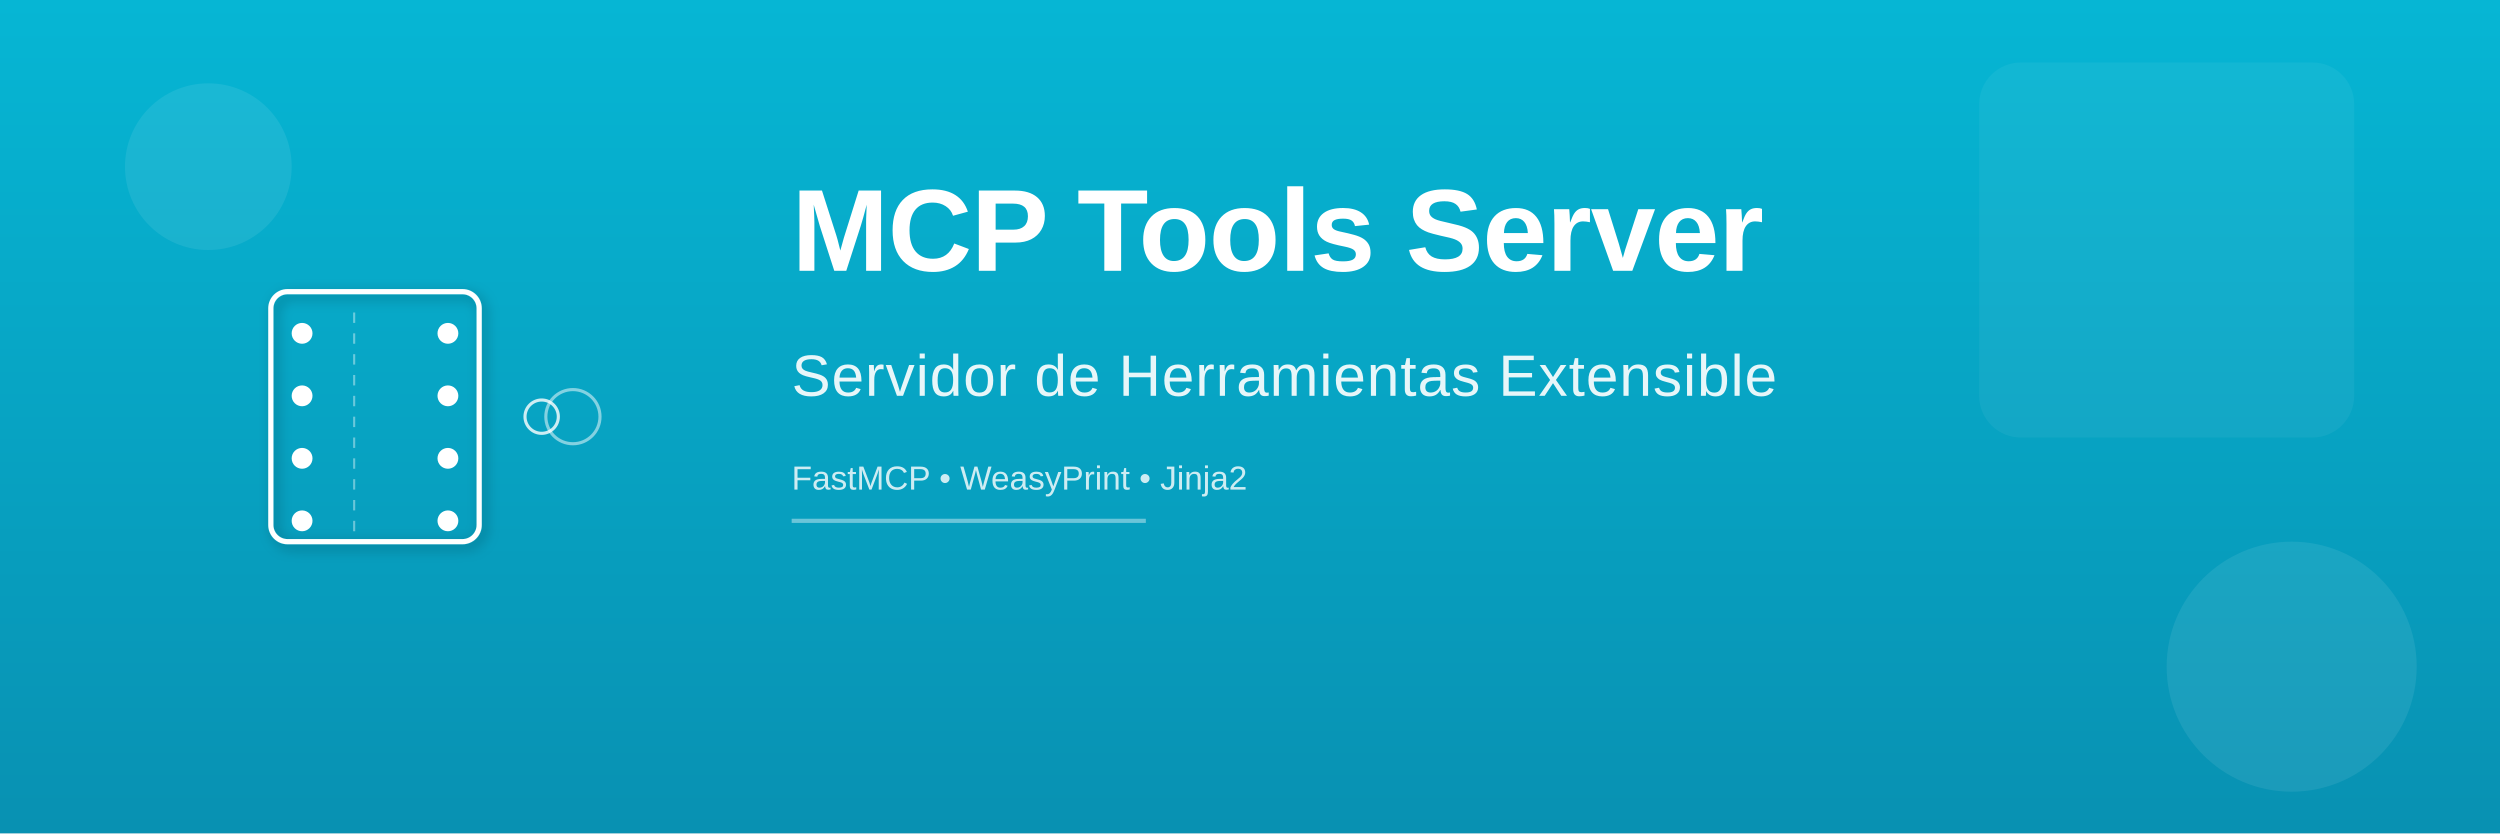
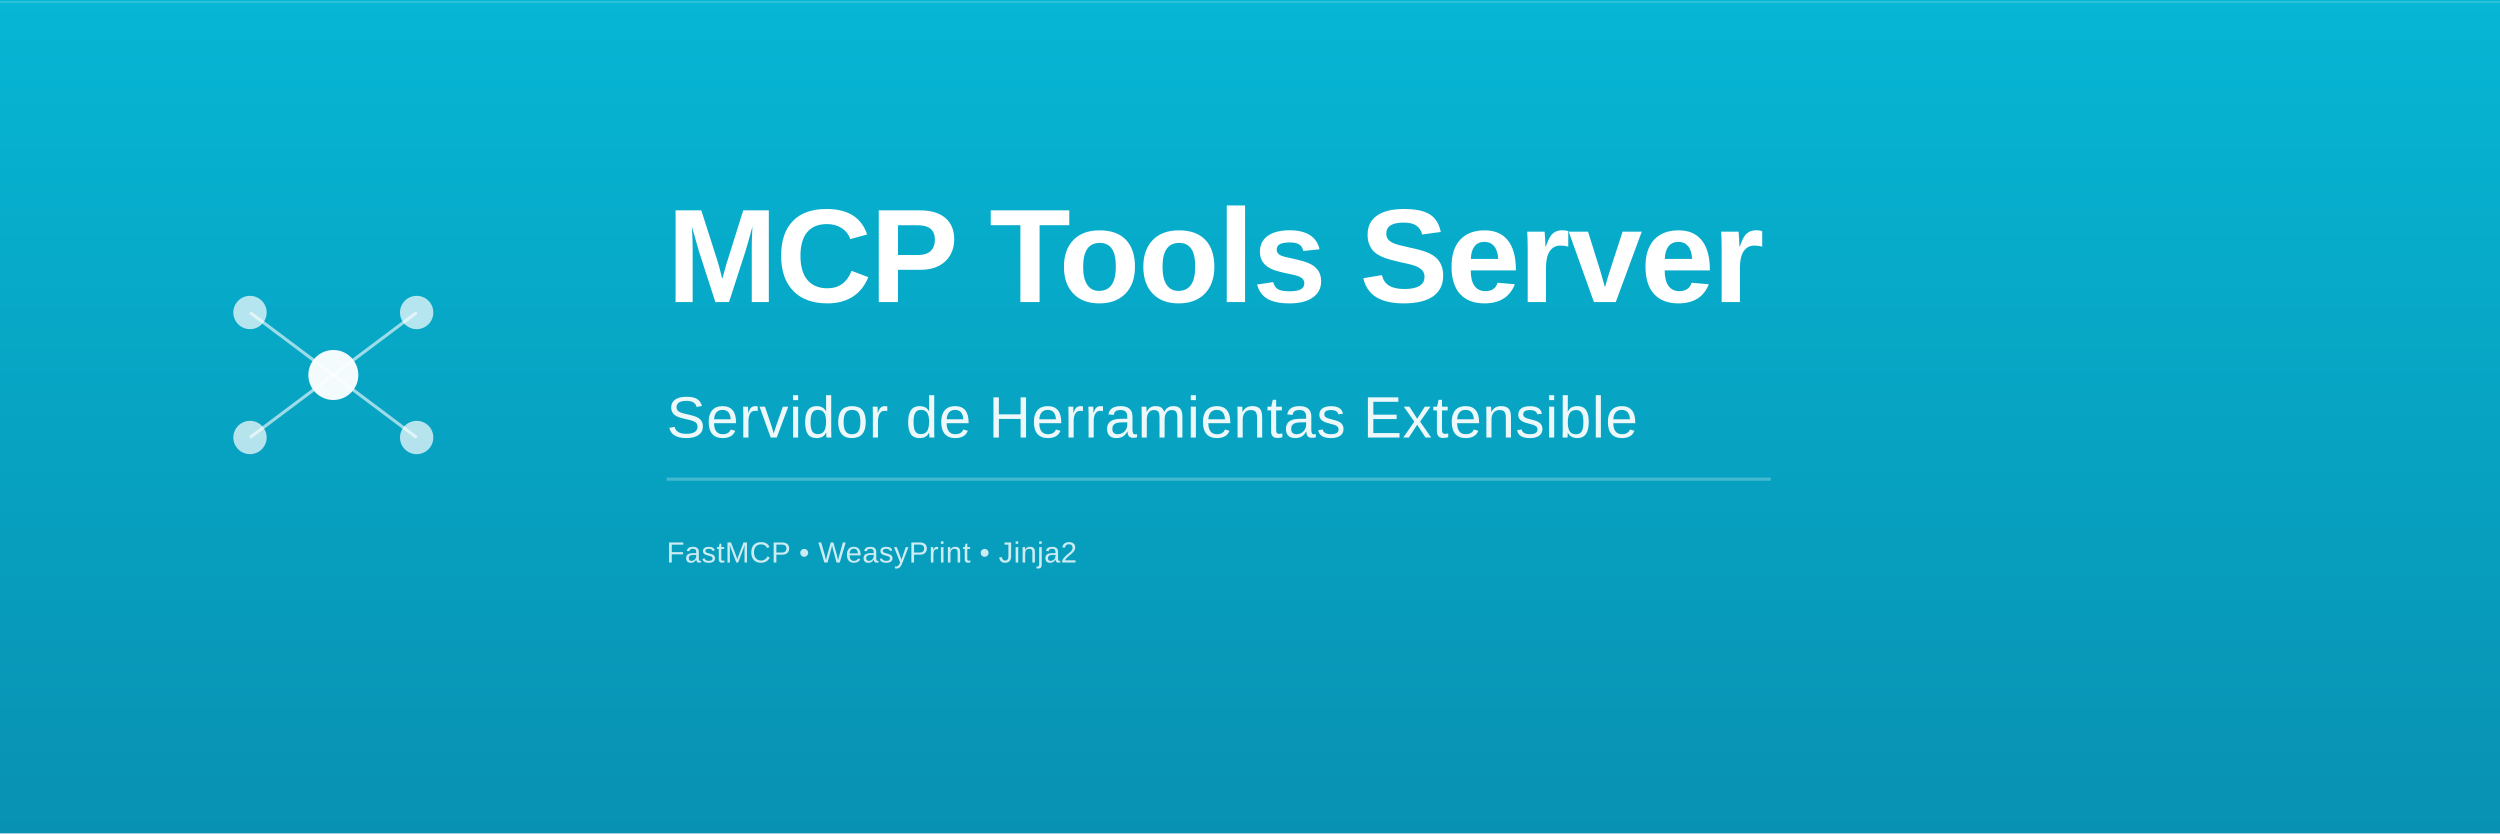
<svg xmlns="http://www.w3.org/2000/svg" viewBox="0 0 1200 400" width="1200" height="400">
  <defs>
-     <linearGradient id="gradient-cyan" x1="0%" y1="0%" x2="0%" y2="100%">
+     <linearGradient id="gradient-cyan-main" x1="0%" y1="0%" x2="0%" y2="100%">
      <stop offset="0%" style="stop-color:#06B6D4;stop-opacity:1" />
      <stop offset="100%" style="stop-color:#0891B2;stop-opacity:1" />
    </linearGradient>
-     <filter id="shadow" x="-50%" y="-50%" width="200%" height="200%">
-       <feDropShadow dx="2" dy="2" stdDeviation="3" flood-opacity="0.3" />
-     </filter>
  </defs>
-   <rect width="1200" height="400" fill="url(#gradient-cyan)" />
-   <circle cx="100" cy="80" r="40" fill="rgba(255,255,255,0.08)" />
-   <circle cx="1100" cy="320" r="60" fill="rgba(255,255,255,0.08)" />
-   <rect x="950" y="30" width="180" height="180" rx="20" fill="rgba(255,255,255,0.05)" />
-   <g transform="translate(120, 120)">
-     <rect x="10" y="20" width="100" height="120" rx="8" fill="none" stroke="white" stroke-width="2.5" filter="url(#shadow)" />
-     <circle cx="25" cy="40" r="5" fill="white" />
-     <circle cx="95" cy="40" r="5" fill="white" />
-     <circle cx="25" cy="70" r="5" fill="white" />
-     <circle cx="95" cy="70" r="5" fill="white" />
-     <circle cx="25" cy="100" r="5" fill="white" />
-     <circle cx="95" cy="100" r="5" fill="white" />
-     <circle cx="25" cy="130" r="5" fill="white" />
-     <circle cx="95" cy="130" r="5" fill="white" />
-     <line x1="50" y1="30" x2="50" y2="140" stroke="rgba(255,255,255,0.4)" stroke-width="1" stroke-dasharray="5,5" />
-     <circle cx="140" cy="80" r="8" fill="none" stroke="white" stroke-width="1.5" opacity="0.8" />
-     <circle cx="155" cy="80" r="13" fill="none" stroke="white" stroke-width="1.5" opacity="0.5" />
+   <rect width="1200" height="400" fill="url(#gradient-cyan-main)" />
+   <line x1="0" y1="1" x2="1200" y2="1" stroke="rgba(255,255,255,0.15)" stroke-width="1" />
+   <g transform="translate(100, 120)">
+     <circle cx="60" cy="60" r="12" fill="white" opacity="0.95" />
+     <circle cx="20" cy="30" r="8" fill="white" opacity="0.7" />
+     <circle cx="100" cy="30" r="8" fill="white" opacity="0.7" />
+     <circle cx="20" cy="90" r="8" fill="white" opacity="0.7" />
+     <circle cx="100" cy="90" r="8" fill="white" opacity="0.7" />
+     <line x1="60" y1="60" x2="20" y2="30" stroke="white" stroke-width="1.5" opacity="0.6" />
+     <line x1="60" y1="60" x2="100" y2="30" stroke="white" stroke-width="1.5" opacity="0.6" />
+     <line x1="60" y1="60" x2="20" y2="90" stroke="white" stroke-width="1.5" opacity="0.6" />
+     <line x1="60" y1="60" x2="100" y2="90" stroke="white" stroke-width="1.5" opacity="0.6" />
  </g>
-   <text x="380" y="130" font-family="Arial, sans-serif" font-size="56" font-weight="bold" fill="white" letter-spacing="-0.5">
+   <text x="320" y="145" font-family="Arial, Helvetica, sans-serif" font-size="64" font-weight="bold" fill="white" letter-spacing="-1">
    MCP Tools Server
  </text>
-   <text x="380" y="190" font-family="Arial, sans-serif" font-size="28" fill="rgba(255,255,255,0.9)" font-weight="300" letter-spacing="0.5">
+   <text x="320" y="210" font-family="Arial, Helvetica, sans-serif" font-size="28" font-weight="300" fill="rgba(255,255,255,0.92)" letter-spacing="0.3">
    Servidor de Herramientas Extensible
  </text>
-   <text x="380" y="235" font-family="Arial, sans-serif" font-size="16" fill="rgba(255,255,255,0.8)" font-weight="300">
+   <line x1="320" y1="230" x2="850" y2="230" stroke="rgba(255,255,255,0.25)" stroke-width="1.5" />
+   <text x="320" y="270" font-family="Arial, Helvetica, sans-serif" font-size="14" font-weight="400" fill="rgba(255,255,255,0.8)" letter-spacing="0.2">
    FastMCP • WeasyPrint • Jinja2
  </text>
-   <line x1="380" y1="250" x2="550" y2="250" stroke="rgba(255,255,255,0.4)" stroke-width="2" />
</svg>
